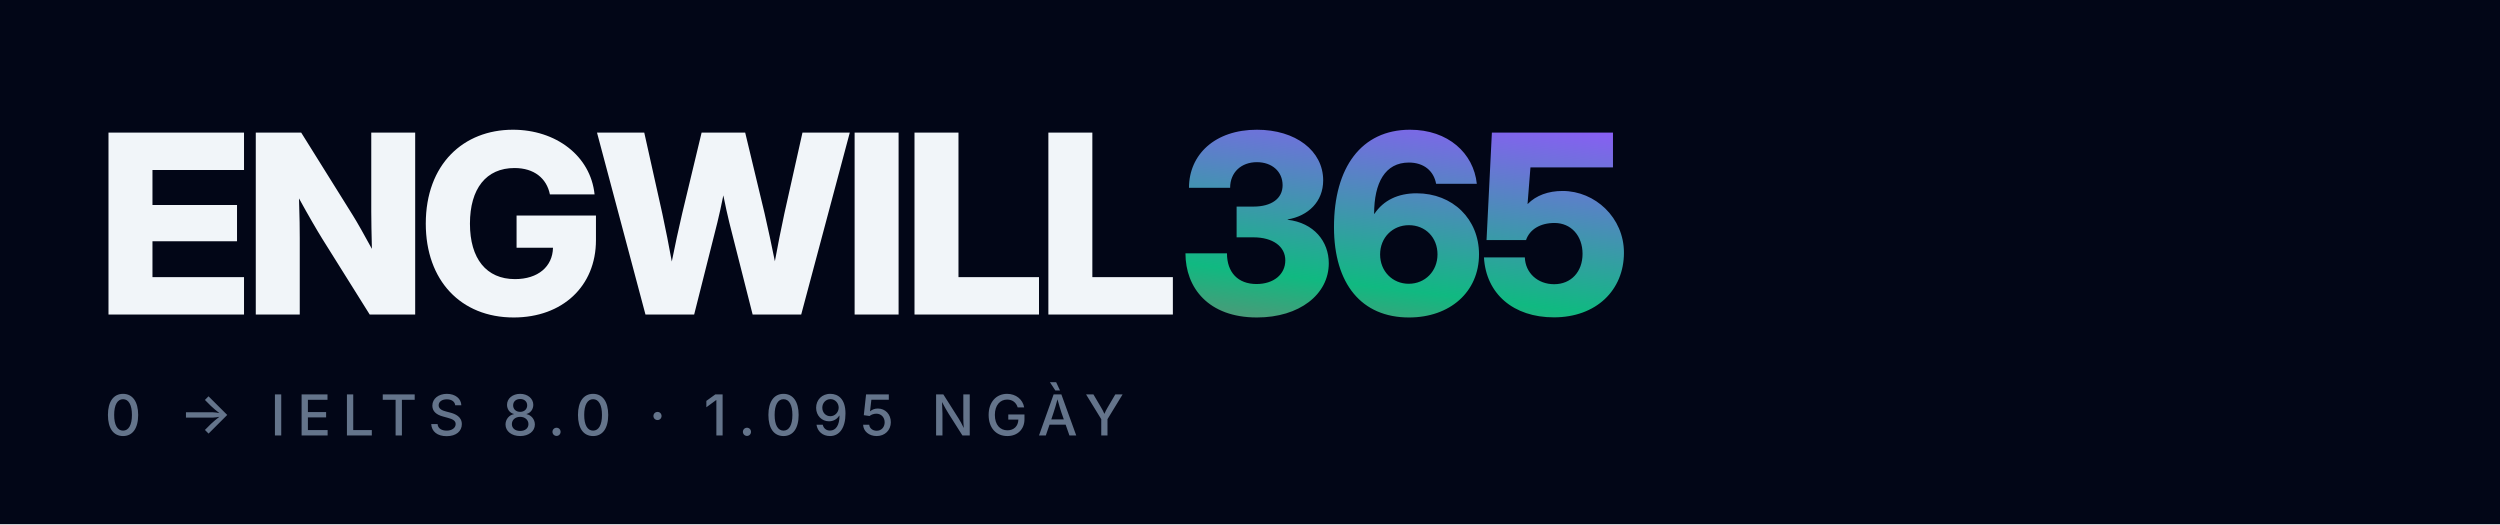
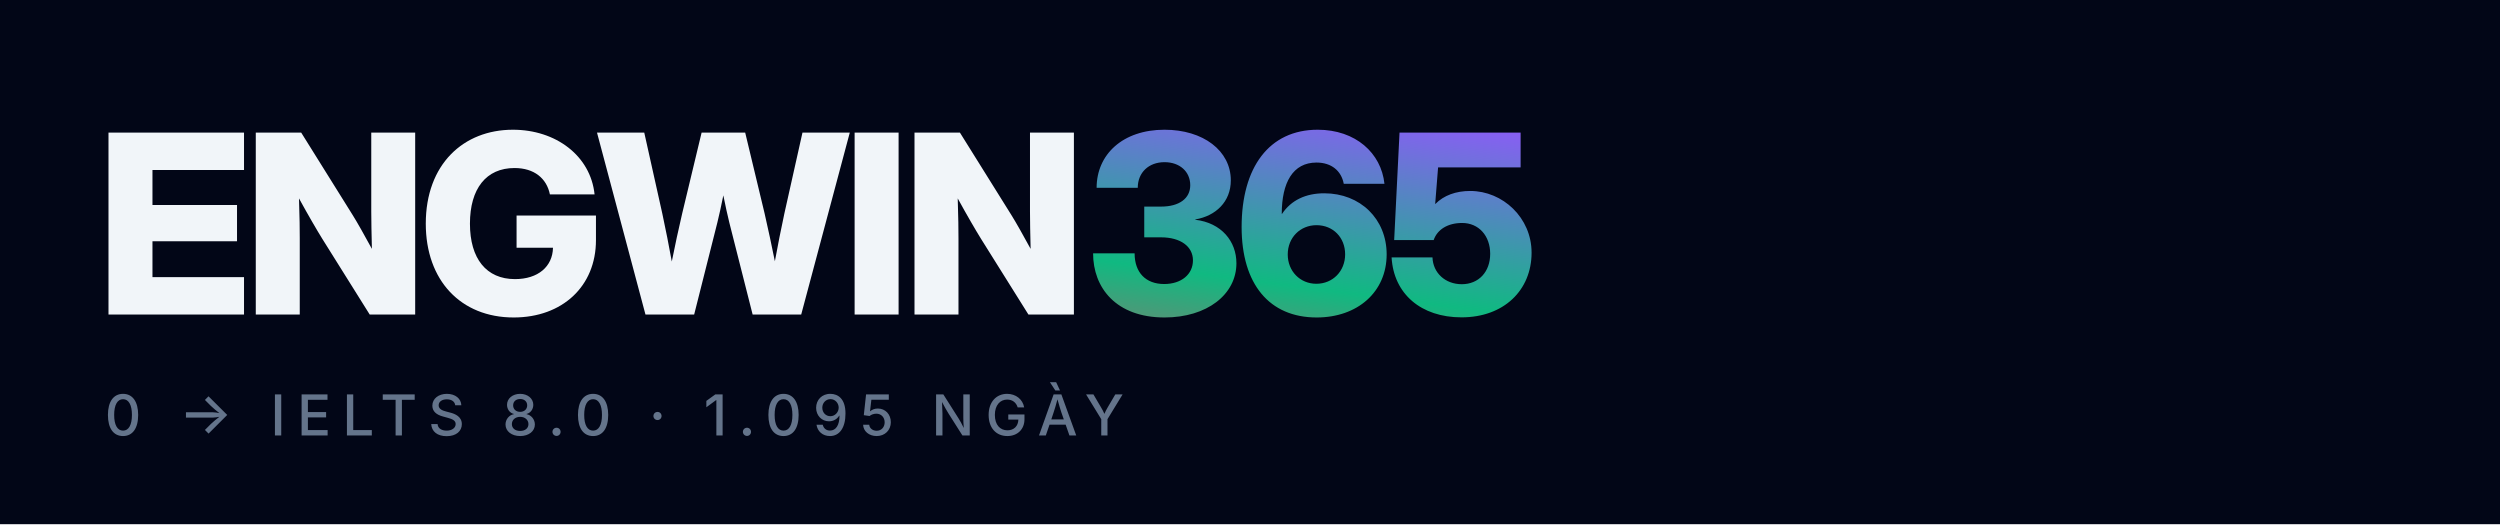
<svg xmlns="http://www.w3.org/2000/svg" viewBox="0 0 620 130" width="620" height="130">
  <defs>
    <linearGradient id="tier1" x1="0" y1="1" x2="0" y2="0">
      <stop offset="0" stop-color="#F43F5E" />
      <stop offset="1" stop-color="#F97316" />
    </linearGradient>
    <linearGradient id="tier2" x1="0" y1="1" x2="0" y2="0">
      <stop offset="0" stop-color="#F97316" />
      <stop offset="1" stop-color="#F59E0B" />
    </linearGradient>
    <linearGradient id="tier3" x1="0" y1="1" x2="0" y2="0">
      <stop offset="0" stop-color="#F59E0B" />
      <stop offset="1" stop-color="#10B981" />
    </linearGradient>
    <linearGradient id="tier4" x1="0" y1="1" x2="0" y2="0">
      <stop offset="0" stop-color="#10B981" />
      <stop offset="1" stop-color="#0EA5E9" />
    </linearGradient>
    <linearGradient id="tier5" x1="0" y1="1" x2="0" y2="0">
      <stop offset="0" stop-color="#0EA5E9" />
      <stop offset="1" stop-color="#8B5CF6" />
    </linearGradient>
    <linearGradient id="ringGrad" x1="0" y1="1" x2="1" y2="0">
      <stop offset="0" stop-color="#F43F5E" />
      <stop offset="0.5" stop-color="#10B981" />
      <stop offset="1" stop-color="#8B5CF6" />
    </linearGradient>
  </defs>
  <rect width="620" height="130" fill="#020617" />
-   <text x="24" y="78" font-family="Inter Display, Inter, sans-serif" font-size="62" font-weight="800" letter-spacing="-1.86" fill="#F1F5F9">ENGWILL<tspan fill="url(#ringGrad)">365</tspan>
+   <text x="24" y="78" font-family="Inter Display, Inter, sans-serif" font-size="62" font-weight="800" letter-spacing="-1.86" fill="#F1F5F9">ENGWIN<tspan fill="url(#ringGrad)">365</tspan>
  </text>
  <text x="26" y="108" font-family="Inter, sans-serif" font-size="14" font-weight="500" letter-spacing="2.8" fill="#64748B">0 → IELTS 8.0 · 1.095 NGÀY</text>
</svg>
